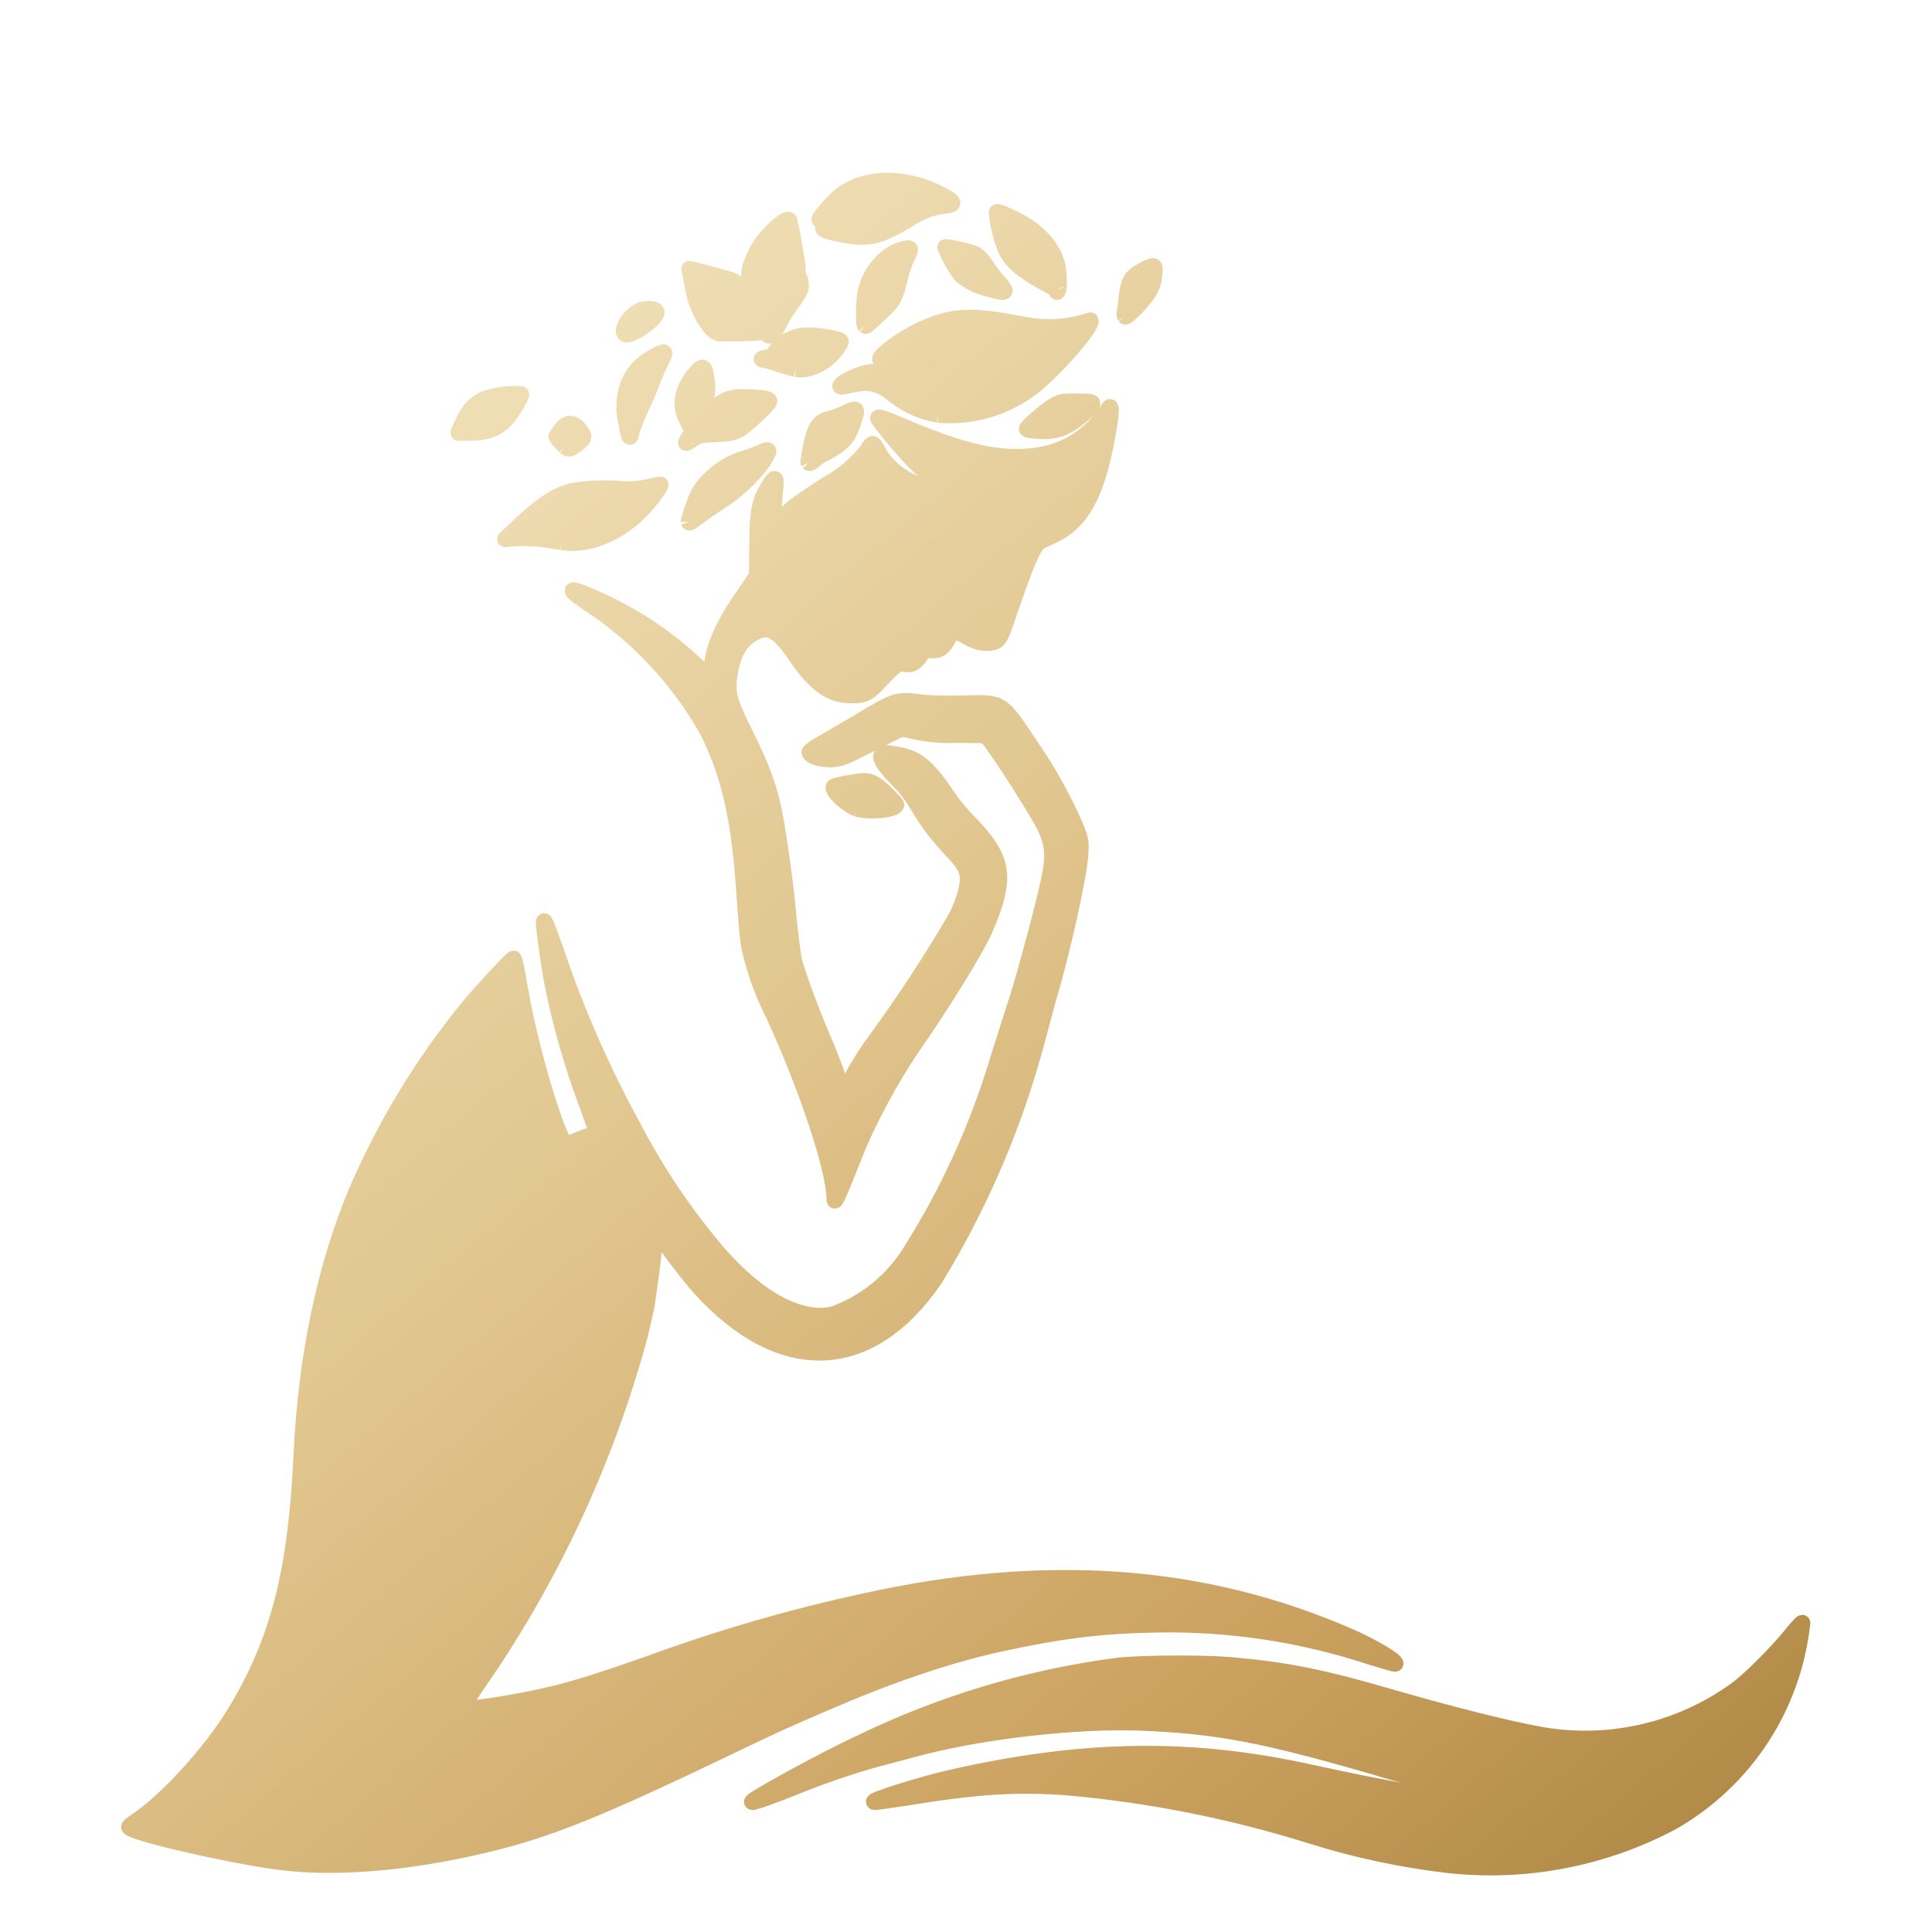
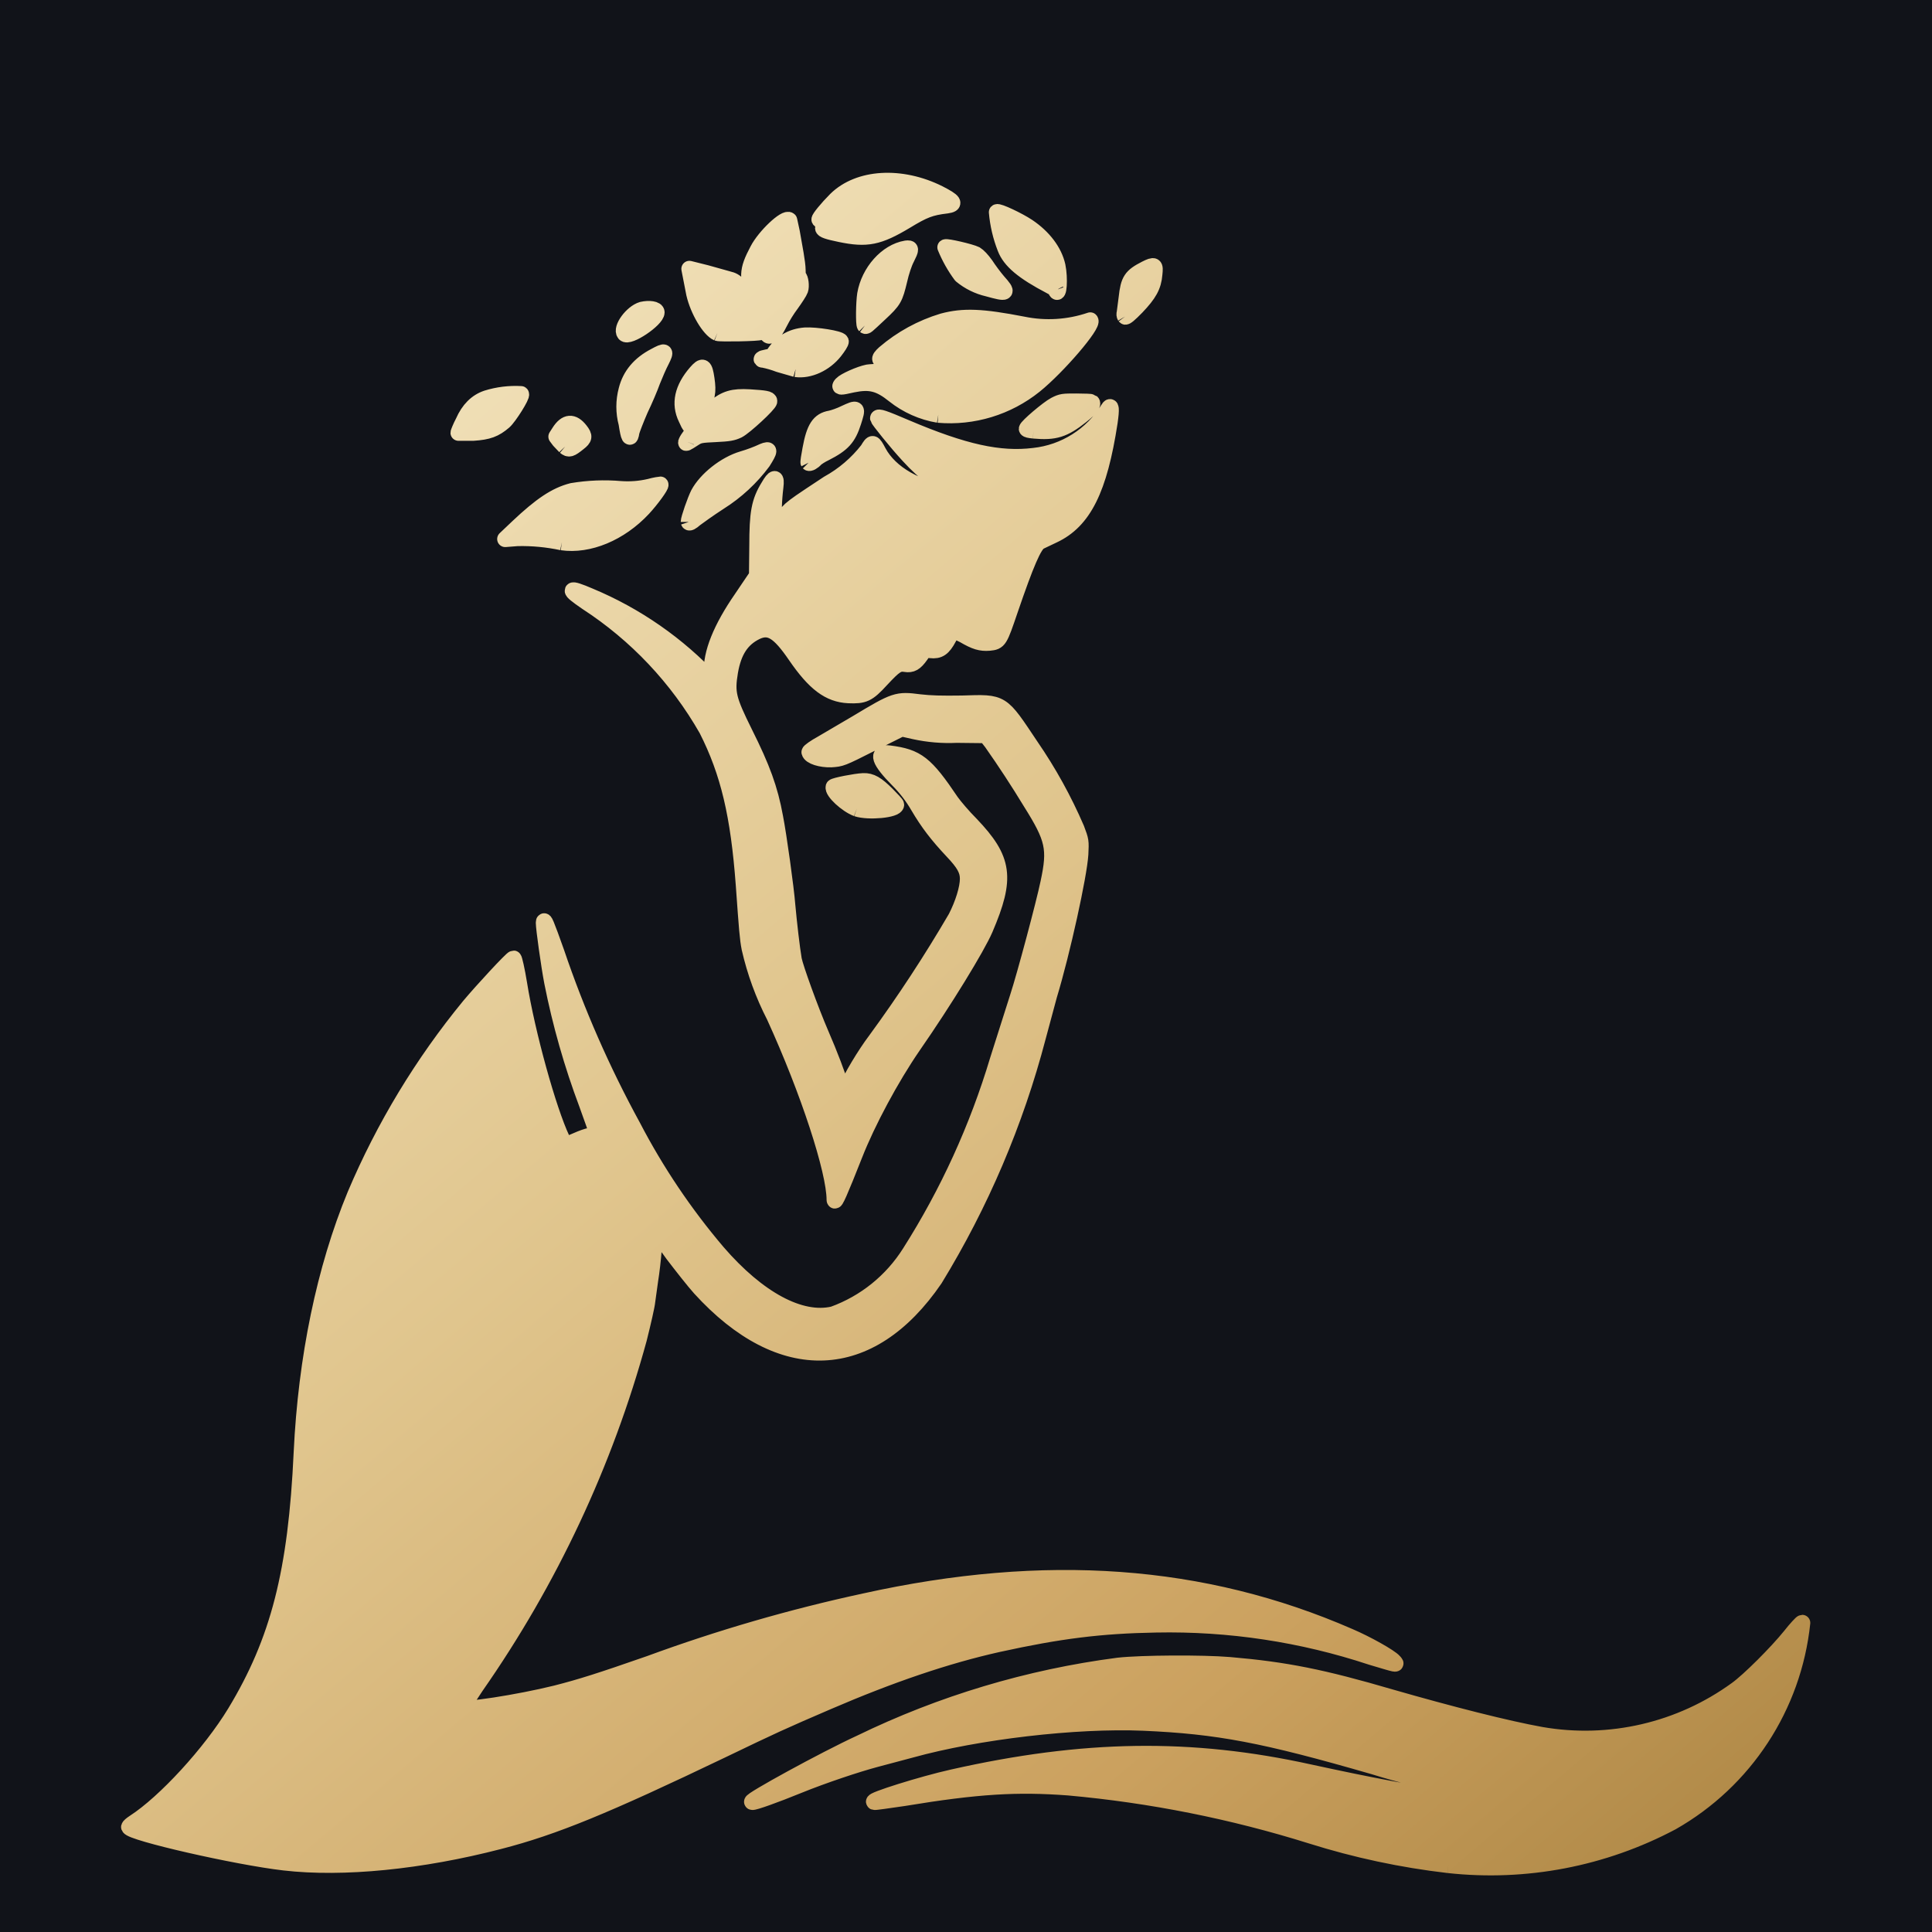
<svg xmlns="http://www.w3.org/2000/svg" width="512" height="512" viewBox="0 0 60 60">
+   <rect width="60" height="60" fill="#111319" />
  <style>@media (prefers-color-scheme:light){.a{stop-color:#d9b874}.b{stop-color:#c39a55}.c{stop-color:#a8803f}.d{stop-color:#8a6630}}</style>
  <defs>
    <linearGradient id="g" gradientUnits="userSpaceOnUse" x1="8" y1="6" x2="52" y2="58">
      <stop class="a" offset="0" stop-color="#f6e9c6" />
      <stop class="b" offset=".45" stop-color="#e0c58d" />
      <stop class="c" offset=".8" stop-color="#cba15f" />
      <stop class="d" offset="1" stop-color="#b18a48" />
    </linearGradient>
  </defs>
  <path fill="url(#g)" stroke="url(#g)" stroke-width=".5" stroke-linejoin="round" d="M44.98 57.92a23 23 0 0 1-4.26-.91 36 36 0 0 0-7.53-1.5c-1.6-.12-2.83-.05-5.13.33-.48.07-.89.13-.91.12-.13-.04 1.49-.55 2.43-.76 4.08-.92 7.4-.97 11.08-.16 3.86.84 5.61 1.06 7.16.93q1.05-.09.06-.13a23 23 0 0 1-5.21-.98c-3.42-.99-4.85-1.26-7.16-1.36-2.1-.09-5.17.27-7.22.84l-1.09.29c-.6.16-1.62.5-2.41.82-.71.29-1.38.53-1.43.51-.1-.03 2.25-1.32 3.36-1.83a26 26 0 0 1 8.01-2.4c.72-.08 2.61-.09 3.45-.02 1.75.15 2.89.38 5.01 1 1.84.53 3.61.98 4.67 1.17a8 8 0 0 0 6.07-1.41c.39-.28 1.25-1.14 1.67-1.66.18-.23.35-.41.37-.41a8.1 8.1 0 0 1-4.05 6.19 12 12 0 0 1-6.94 1.33m-36.15-.08c-1.48-.17-4.76-.92-4.82-1.1q.01-.04.16-.14c.96-.62 2.37-2.16 3.13-3.41 1.35-2.23 1.9-4.37 2.07-8.08.14-2.94.71-5.7 1.66-8a24 24 0 0 1 3.55-5.87c.42-.5 1.32-1.47 1.37-1.47.02 0 .1.35.17.78.25 1.56.91 3.93 1.33 4.82.1.22.1.22.32.11q.58-.26.7-.21c.13.03.13.05-.24-.98a24 24 0 0 1-1.08-3.79c-.1-.52-.26-1.67-.26-1.84 0-.15.07.02.39.92a34 34 0 0 0 2.37 5.4 21 21 0 0 0 2.63 3.91c1.26 1.46 2.58 2.17 3.6 1.93a4.7 4.7 0 0 0 2.38-1.92 24 24 0 0 0 2.73-5.98l.62-1.95c.22-.67.82-2.92.95-3.55.23-1.07.16-1.38-.55-2.51a33 33 0 0 0-1.21-1.85l-.18-.23-.91-.01a5 5 0 0 1-1.31-.11l-.4-.09-.94.47c-.93.47-.94.47-1.25.49-.31.01-.64-.09-.67-.22-.01-.02.17-.15.39-.27l1.09-.64c1.18-.71 1.24-.73 1.93-.64.34.04.68.05 1.33.04 1.27-.04 1.2-.07 2.13 1.32a15 15 0 0 1 1.42 2.57c.14.37.14.38.12.79-.04.65-.56 3.03-.97 4.38l-.35 1.3a28 28 0 0 1-3.2 7.51c-2.01 2.94-4.77 3.05-7.29.28-.18-.2-.55-.67-.84-1.05a6 6 0 0 0-.54-.67c-.02.01-.05.25-.06.53-.02.28-.07.71-.11.95l-.09.65c-.01.13-.13.65-.26 1.17a35 35 0 0 1-5.06 10.79l-.44.67c0 .11 1.76-.16 2.93-.45.78-.2 1.35-.38 2.9-.92a50 50 0 0 1 6.69-1.94c5.6-1.24 10.5-.89 15.04 1.09.54.23 1.27.64 1.39.78.09.1.14.11-.7-.14a20 20 0 0 0-6.69-1.01c-1.72.03-3 .19-4.91.61-1.61.36-3.34.95-5.29 1.79-1.44.62-1.68.73-3.28 1.5-3.61 1.73-5.21 2.39-6.92 2.83-2.43.63-4.85.87-6.67.66m17.09-20.58c0-.9-.81-3.38-1.87-5.7a9 9 0 0 1-.77-2.11c-.06-.31-.08-.57-.18-1.97-.16-2.16-.47-3.49-1.15-4.83a11.5 11.5 0 0 0-3.73-3.95q-.91-.62.09-.19a11 11 0 0 1 3.81 2.65l-.01-.26c-.04-.6.29-1.4.92-2.31l.27-.4.21-.31.01-.92c0-1.03.06-1.38.35-1.85q.27-.47.21.01a7 7 0 0 0-.04 1.26c.04.09.05.08.19-.15.08-.13.22-.31.32-.4.19-.16.26-.21 1.17-.81a4 4 0 0 0 1.23-1.05c.15-.25.16-.25.33.07.36.67 1.22 1.16 2.24 1.28q.86.09.21-.13c-.59-.2-.98-.46-1.51-1.04-.38-.41-.94-1.11-.95-1.16 0-.06.16-.01.86.29 1.81.77 2.92 1.01 3.98.88a3.1 3.1 0 0 0 2.31-1.46q.13-.22.04.41c-.32 2.09-.81 3.07-1.75 3.51l-.42.2c-.18.09-.43.68-.92 2.11-.33.97-.34 1-.65 1.03-.26.02-.43-.03-.79-.24l-.31-.15c-.02 0-.09.11-.16.24-.17.32-.3.41-.56.38-.19-.02-.19-.02-.31.16-.17.24-.28.3-.47.27-.23-.04-.34.04-.75.48-.42.46-.54.51-1.02.49-.6-.03-1.05-.37-1.64-1.23-.52-.76-.81-.94-1.23-.74-.45.22-.7.6-.81 1.24-.11.66-.06.86.46 1.91.54 1.08.78 1.73.94 2.61.11.56.34 2.21.38 2.74.05.55.14 1.33.2 1.68.05.26.51 1.54.85 2.33a21 21 0 0 1 .7 1.84q.04-.02.1-.17c.13-.33.56-1.05.9-1.5a44 44 0 0 0 2.49-3.8c.22-.43.37-.91.37-1.21 0-.27-.12-.48-.48-.86-.47-.5-.76-.88-1.06-1.39a4 4 0 0 0-.63-.82q-.89-.9-.27-.82c.86.11 1.12.31 1.92 1.5.1.14.37.46.61.7 1.04 1.09 1.12 1.66.44 3.25-.24.56-1.26 2.23-2.24 3.64-.68.99-1.41 2.35-1.81 3.37-.45 1.14-.62 1.53-.62 1.4m.69-12.15c-.32-.12-.76-.53-.72-.67.02-.04.68-.17.92-.18s.42.1.73.41c.16.16.29.3.29.32 0 .16-.86.24-1.22.12m-9.16-8.27a6 6 0 0 0-1.38-.13l-.38.03.39-.37c.72-.68 1.18-.99 1.69-1.12a6 6 0 0 1 1.51-.06 3 3 0 0 0 .89-.07c.18-.05.33-.07.34-.07.03.03-.28.46-.54.74-.72.77-1.69 1.17-2.52 1.05m3.94-.63c0-.1.2-.67.3-.87.24-.45.83-.92 1.37-1.08q.34-.1.64-.24c.22-.09.21-.03-.01.32a5 5 0 0 1-1.35 1.25c-.34.22-.67.46-.75.52q-.18.16-.2.1m3.72-1.84c-.01-.02.02-.21.06-.42.12-.66.27-.89.62-.95.1-.02.3-.09.44-.16.41-.19.41-.18.27.26-.16.5-.33.69-.88.97-.13.06-.26.15-.29.18-.08.09-.19.15-.22.12m-7.56-.5-.18-.19-.09-.12.09-.14q.31-.49.65-.05c.14.18.13.24-.05.38-.25.2-.3.22-.42.12m3.77-.16c.06-.15.66-.89.86-1.05.36-.28.57-.35 1.1-.32.48.03.61.05.61.12 0 .09-.77.8-.97.9-.17.08-.28.1-.7.12-.44.02-.51.03-.65.12-.28.18-.28.18-.25.11m-1.86-.56a2 2 0 0 1 0-1.04q.17-.68.88-1.05c.33-.18.35-.16.2.14-.08.15-.2.43-.28.63-.07.2-.24.6-.38.89-.13.3-.25.61-.27.69-.04.26-.08.2-.15-.26m-5.22.29c0-.01.06-.17.15-.34q.25-.57.73-.73a3 3 0 0 1 1.06-.13c.05.04-.37.71-.53.85-.28.24-.49.32-.96.35zm17.86-.07q-.2-.02-.21-.05c0-.07.66-.63.87-.74s.26-.11.67-.11c.24 0 .46.01.47.02q.1.09-.32.42c-.54.43-.82.52-1.48.46m-10.79-.38q-.33-.68.31-1.42c.21-.24.26-.21.32.2s.03.59-.2.93c-.08.14-.18.31-.21.39-.08.2-.09.19-.22-.1m7.83-.11a3 3 0 0 1-1.37-.61c-.46-.37-.75-.44-1.29-.33-.4.09-.43.09-.34-.01s.56-.31.81-.36c.12-.02.71-.04 1.32-.04 1.08 0 1.53-.03 1.87-.13.14-.04.07-.05-.56-.05a20 20 0 0 1-1.98-.14c-.31 0-.34-.05-.13-.24a5 5 0 0 1 1.81-.99c.64-.17 1.2-.15 2.49.1a4 4 0 0 0 2.09-.13c.12.12-1.01 1.44-1.73 2.02a4.2 4.2 0 0 1-2.99.91m-4.43-1.42-.52-.15a3 3 0 0 0-.48-.14q-.1 0-.02-.04l.17-.04a.2.2 0 0 0 .17-.09q.34-.53.97-.58c.34-.02 1.08.1 1.11.18.01.03-.08.17-.19.31-.3.38-.79.61-1.21.55m-5.31-1.1c-.13-.16.23-.65.54-.74.22-.05.45-.02.45.08 0 .22-.87.81-.99.66m4.43.02-.08-.27a8 8 0 0 0-.28-.77c-.28-.72-.28-.93.06-1.57.22-.43.87-1.04.98-.93l.08.37.12.68c.03.17.06.4.06.5q0 .18.03.21c.06.04.09.29.05.4-.02.06-.15.26-.28.44a4 4 0 0 0-.36.58q-.27.54-.38.36m-1.55-.04c-.25-.11-.6-.7-.72-1.22l-.15-.77.52.13.68.19c.27.06.38.19.72.86.31.58.36.74.29.78-.06.04-1.26.06-1.34.03m4.58-.23c-.04-.04-.03-.72.01-.97.12-.7.67-1.32 1.27-1.42.16-.02.16.01.01.31-.07.13-.17.43-.22.66-.14.58-.17.64-.61 1.05s-.42.4-.46.37m8.08-.28q-.03-.05-.01-.12l.06-.46c.06-.55.14-.67.59-.9.28-.14.3-.12.27.16-.03.38-.17.62-.55 1.02q-.33.34-.36.3m-4.26-.87a2 2 0 0 1-.83-.41 4 4 0 0 1-.49-.87c.04-.03.78.14.94.22q.13.08.31.33c.09.14.26.37.38.51.33.37.3.39-.31.22m2.11.05q-.03-.06-.17-.13c-.84-.44-1.25-.78-1.4-1.18a4 4 0 0 1-.26-1.11c.04-.04.66.25.96.45.49.33.82.77.92 1.22.08.38.04.99-.05.75M26.1 7.27c-.39-.08-.54-.13-.54-.19 0-.02.22-.16.49-.31l.43-.24-.53.16c-.26.08-.48.14-.5.13-.02-.03.24-.35.51-.62.71-.7 2.02-.78 3.2-.19.47.24.53.33.24.37-.51.06-.71.14-1.27.48-.85.51-1.21.58-2.03.41" />
</svg>
